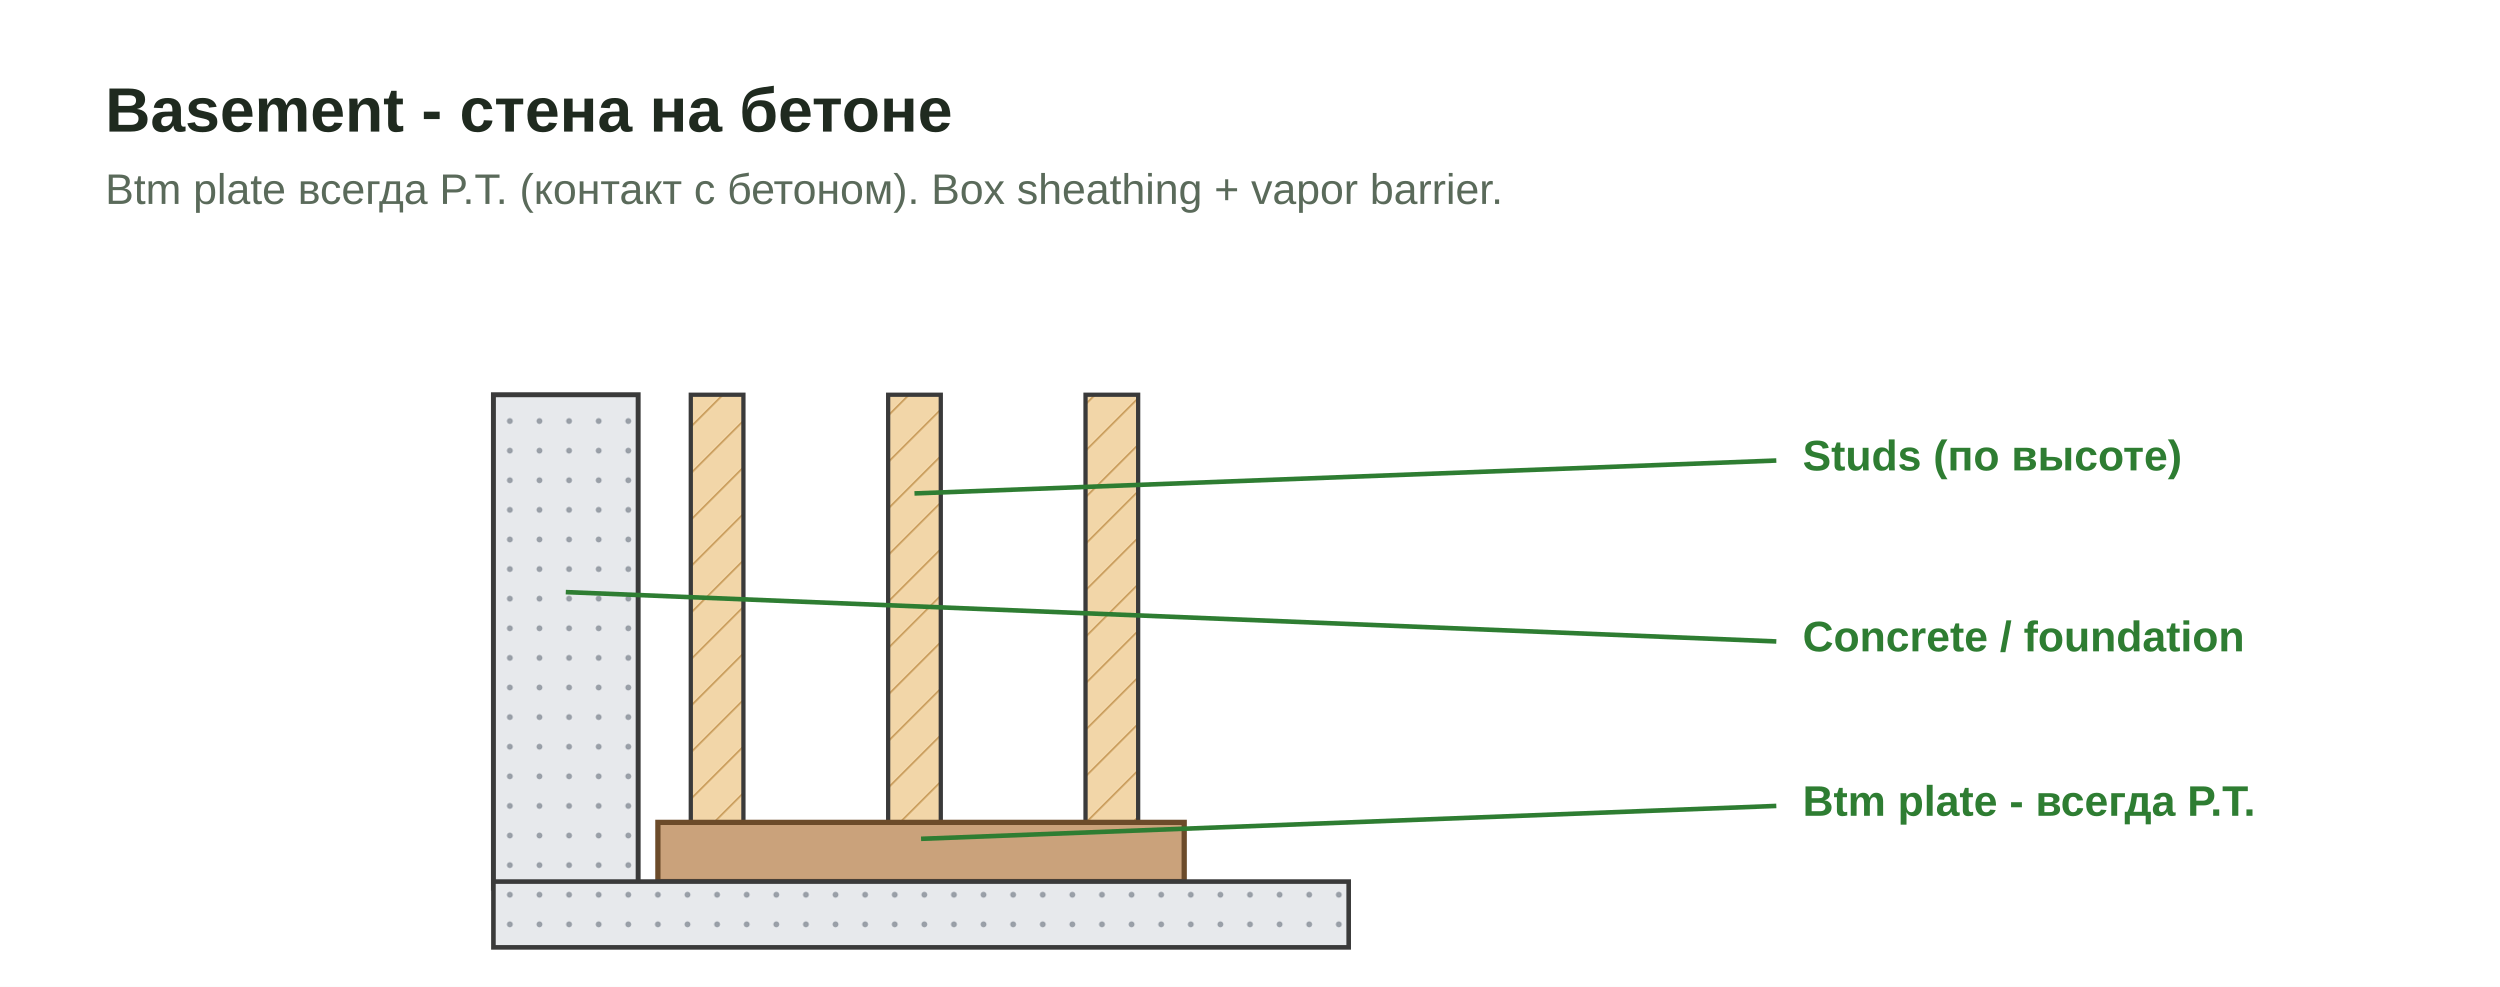
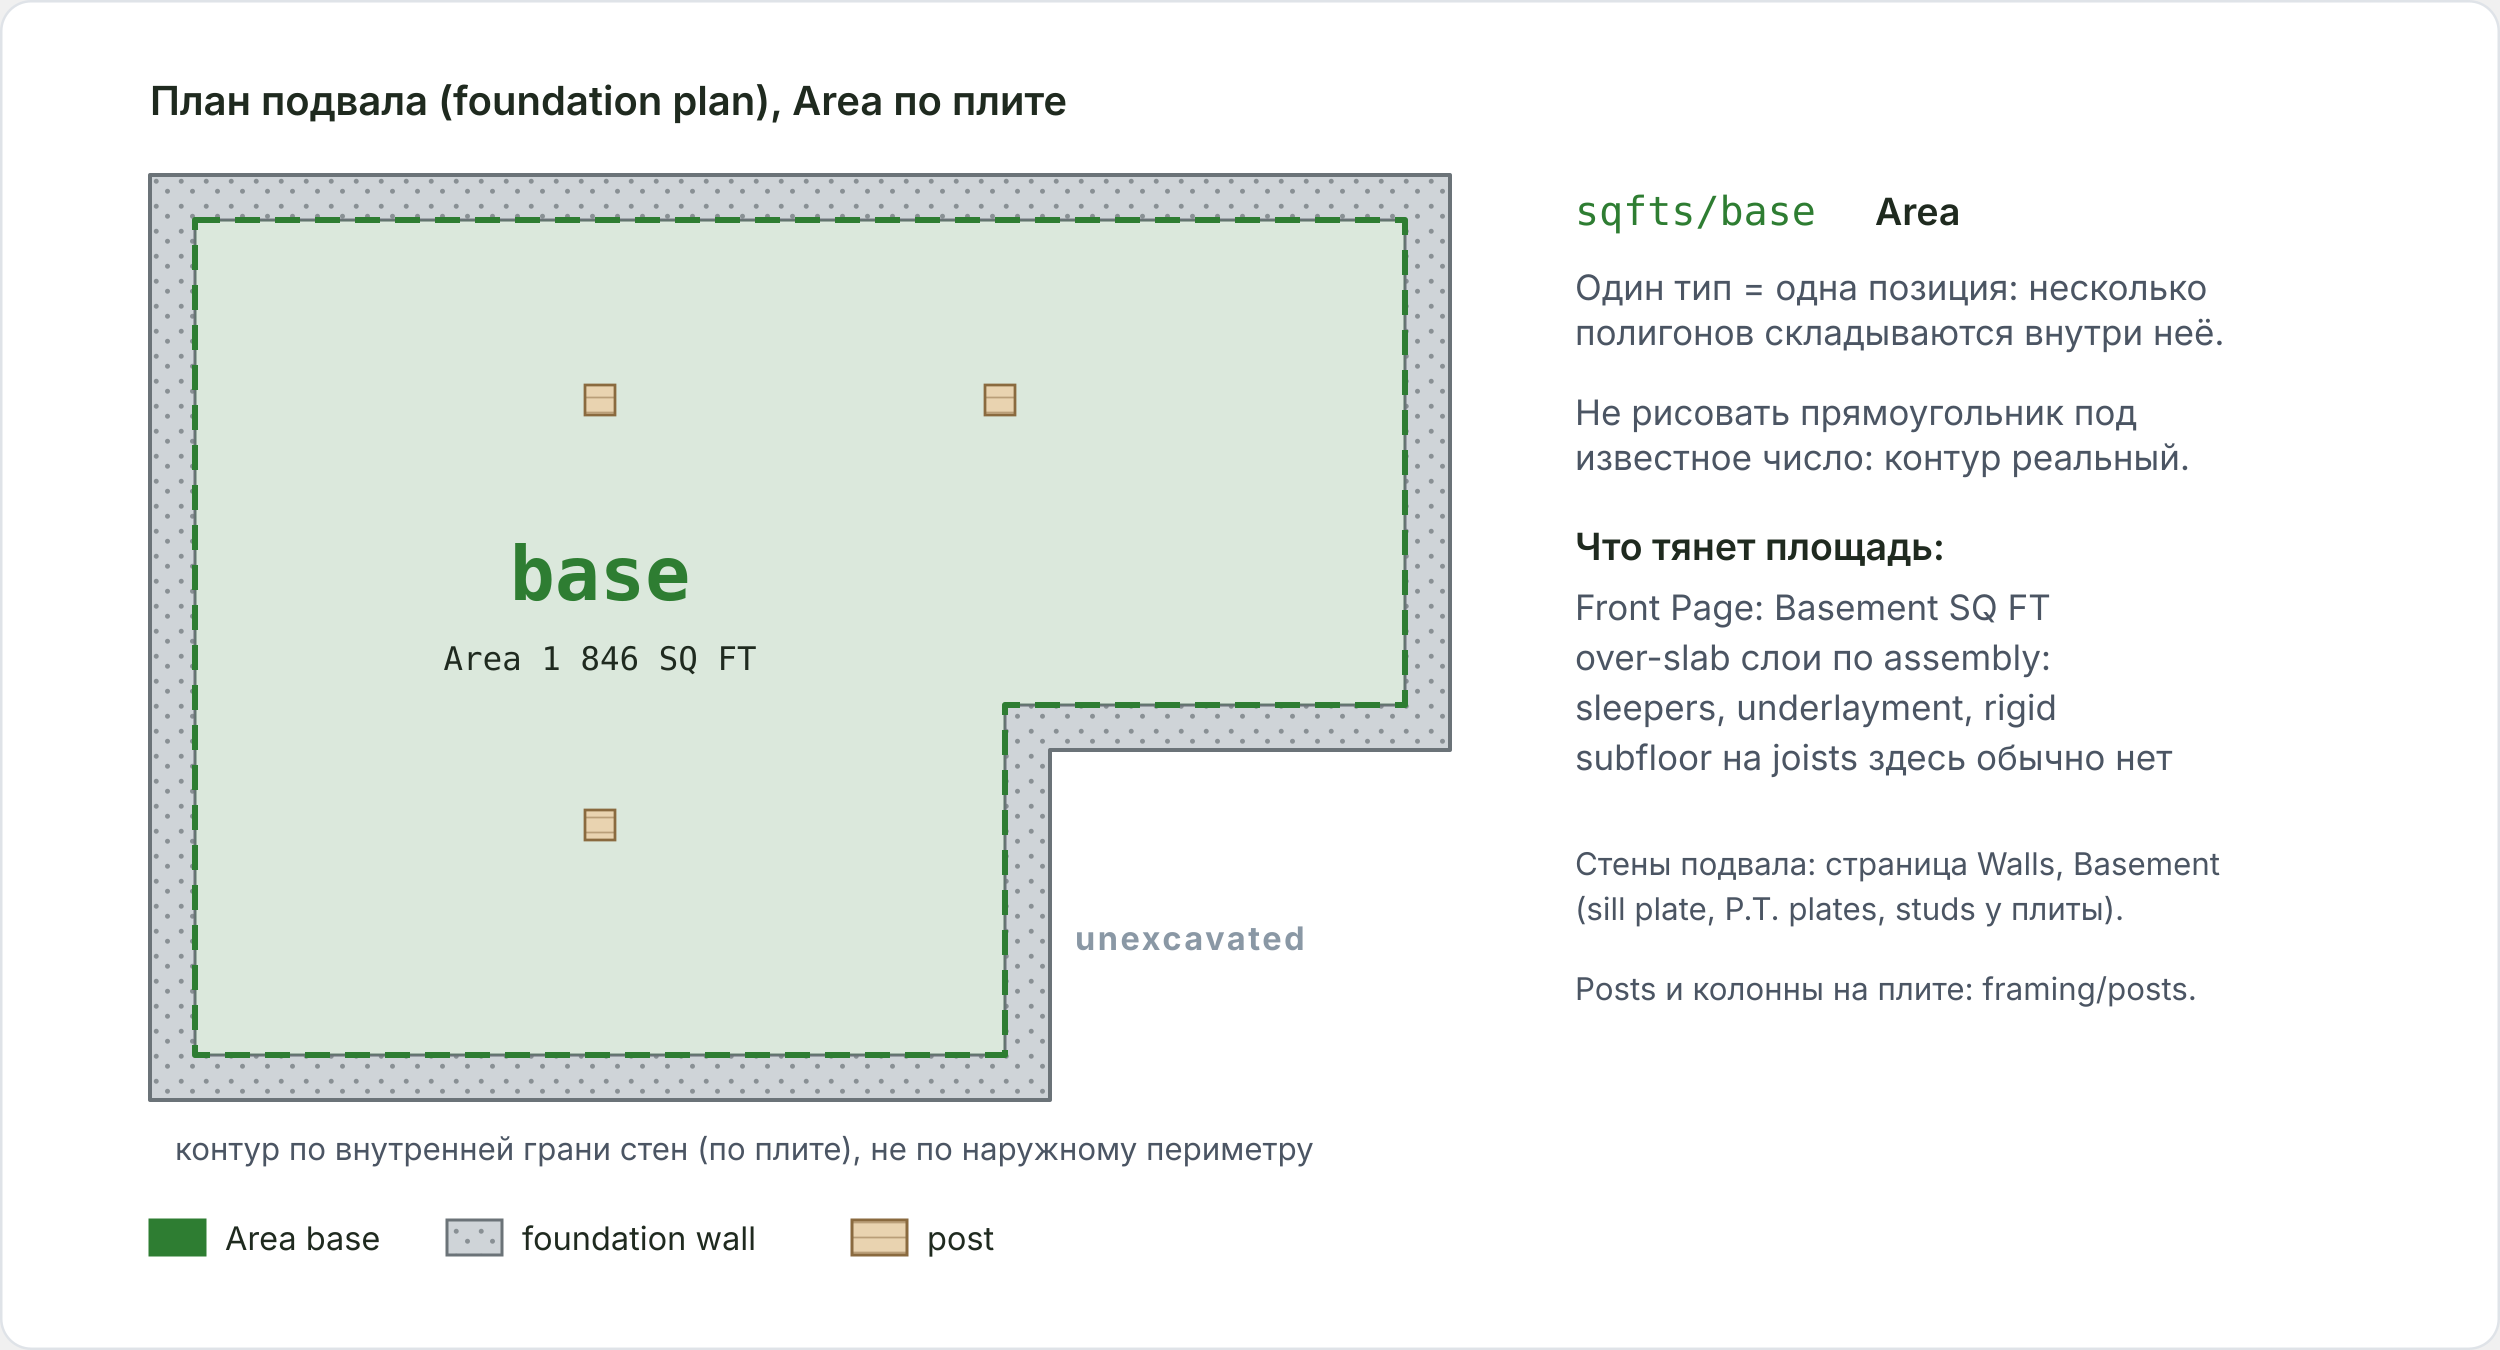
- <svg xmlns="http://www.w3.org/2000/svg" viewBox="0 0 760 300" role="img" aria-labelledby="t">
+ <svg xmlns="http://www.w3.org/2000/svg" viewBox="0 0 1000 540" role="img" aria-labelledby="t d">
  <defs>
-     <pattern id="w" width="10" height="10" patternUnits="userSpaceOnUse" patternTransform="rotate(45)">
-       <rect width="10" height="10" fill="#f2d6a8" />
-       <line x1="0" y1="0" x2="0" y2="10" stroke="#c89b5a" stroke-width="1" />
+     <marker id="arr" markerWidth="10" markerHeight="10" refX="9" refY="5" orient="auto" markerUnits="userSpaceOnUse">
+       <path d="M0,1 L0,9 L10,5 z" fill="#2e7d32" />
+     </marker>
+     <marker id="arrInk" markerWidth="10" markerHeight="10" refX="9" refY="5" orient="auto" markerUnits="userSpaceOnUse">
+       <path d="M0,1 L0,9 L10,5 z" fill="#3a3f44" />
+     </marker>
+     <marker id="arrRed" markerWidth="10" markerHeight="10" refX="9" refY="5" orient="auto" markerUnits="userSpaceOnUse">
+       <path d="M0,1 L0,9 L10,5 z" fill="#c62828" />
+     </marker>
+     <marker id="dot" markerWidth="8" markerHeight="8" refX="4" refY="4" markerUnits="userSpaceOnUse">
+       <circle cx="4" cy="4" r="3" fill="#2e7d32" />
+     </marker>
+     <marker id="tick" markerWidth="8" markerHeight="8" refX="4" refY="4" orient="auto" markerUnits="userSpaceOnUse">
+       <path d="M4,0 L4,8" stroke="#3a3f44" stroke-width="1.4" />
+     </marker>
+     <pattern id="wood" width="12" height="12" patternUnits="userSpaceOnUse" patternTransform="rotate(45)">
+       <rect width="12" height="12" fill="#e9d3b0" />
+       <line x1="0" y1="0" x2="0" y2="12" stroke="#8a6a3f" stroke-width="0.9" opacity="0.55" />
    </pattern>
-     <pattern id="c" width="9" height="9" patternUnits="userSpaceOnUse">
-       <rect width="9" height="9" fill="#e7e9ec" />
-       <circle cx="2" cy="2" r="0.9" fill="#9aa0a8" />
+     <pattern id="pt" width="12" height="12" patternUnits="userSpaceOnUse" patternTransform="rotate(45)">
+       <rect width="12" height="12" fill="#cfa26a" />
+       <line x1="0" y1="0" x2="0" y2="12" stroke="#6c4b2a" stroke-width="1" opacity="0.6" />
    </pattern>
-     <style>.t{font:700 19px "Segoe UI",Arial,sans-serif;fill:#1f2a1f}.s{font:400 13px "Segoe UI",Arial,sans-serif;fill:#5a6a5a}.l{font:600 13px "Segoe UI",Arial,sans-serif;fill:#2e7d32}</style>
+     <pattern id="conc" width="10" height="10" patternUnits="userSpaceOnUse">
+       <rect width="10" height="10" fill="#cfd4d8" />
+       <circle cx="2.5" cy="2.5" r="1" fill="#6b7378" opacity="0.7" />
+       <circle cx="7" cy="6.5" r="1" fill="#6b7378" opacity="0.7" />
+     </pattern>
+     <pattern id="sheath" width="7" height="7" patternUnits="userSpaceOnUse">
+       <rect width="7" height="7" fill="#c9b27c" />
+       <circle cx="2" cy="2" r="0.8" fill="#7a6a3c" opacity="0.6" />
+       <circle cx="5" cy="5" r="0.8" fill="#7a6a3c" opacity="0.6" />
+     </pattern>
+     <pattern id="batt" width="20" height="16" patternUnits="userSpaceOnUse">
+       <rect width="20" height="16" fill="#fdf6e3" />
+       <path d="M0,8 Q5,0 10,8 T20,8" fill="none" stroke="#caa64a" stroke-width="1.2" />
+     </pattern>
+     <pattern id="rigid" width="8" height="8" patternUnits="userSpaceOnUse">
+       <rect width="8" height="8" fill="#fbe9c6" />
+       <path d="M0,8 L8,0" stroke="#d9a441" stroke-width="0.8" />
+     </pattern>
+     <pattern id="cmu" width="40" height="20" patternUnits="userSpaceOnUse">
+       <rect width="40" height="20" fill="#cfd4d8" />
+       <path d="M0,10 H40 M20,0 V10 M0,10 V20 M40,10 V20" stroke="#6b7378" stroke-width="1" fill="none" />
+     </pattern>
+     <pattern id="gyp" width="6" height="6" patternUnits="userSpaceOnUse">
+       <rect width="6" height="6" fill="#eef0f2" />
+     </pattern>
+     <pattern id="endgrain" width="6" height="6" patternUnits="userSpaceOnUse">
+       <rect width="6" height="6" fill="#e9d3b0" />
+       <path d="M0,3 H6" stroke="#8a6a3f" stroke-width="0.7" opacity="0.5" />
+     </pattern>
+     <pattern id="hatchRed" width="8" height="8" patternUnits="userSpaceOnUse" patternTransform="rotate(45)">
+       <rect width="8" height="8" fill="#fff" />
+       <line x1="0" y1="0" x2="0" y2="8" stroke="#c62828" stroke-width="1.2" opacity="0.6" />
+     </pattern>
+     <pattern id="hatchGrey" width="8" height="8" patternUnits="userSpaceOnUse" patternTransform="rotate(45)">
+       <rect width="8" height="8" fill="#f3f4f6" />
+       <line x1="0" y1="0" x2="0" y2="8" stroke="#9aa4ad" stroke-width="1" opacity="0.8" />
+     </pattern>
+     <style>
+       .ln{fill:none;stroke:#3a3f44;stroke-width:1.6;stroke-linejoin:round}
+       .thin{fill:none;stroke:#3a3f44;stroke-width:1.1}
+       .lab{font:600 16px Inter, "Segoe UI", Arial, sans-serif;fill:#1f2a1f}
+       .lab2{font:600 15px Inter, "Segoe UI", Arial, sans-serif;fill:#1f2a1f}
+       .note{font:400 14px Inter, "Segoe UI", Arial, sans-serif;fill:#4b5563}
+       .small{font:400 12.5px Inter, "Segoe UI", Arial, sans-serif;fill:#4b5563}
+       .mono{font:500 14px "JetBrains Mono", Consolas, monospace;fill:#2e7d32}
+       .mono2{font:500 13px "JetBrains Mono", Consolas, monospace;fill:#1f2a1f}
+       .side{font:700 13px Inter, "Segoe UI", Arial, sans-serif;fill:#8a98a5;letter-spacing:1px}
+       .lead{stroke:#2e7d32;stroke-width:1.5;fill:none;marker-end:url(#arr)}
+       .leadInk{stroke:#3a3f44;stroke-width:1.3;fill:none;marker-end:url(#arrInk)}
+       .leadRed{stroke:#c62828;stroke-width:1.5;fill:none;marker-end:url(#arrRed)}
+       .dim{stroke:#3a3f44;stroke-width:1.1;fill:none;marker-start:url(#tick);marker-end:url(#tick)}
+       .dimt{font:500 13px Inter, "Segoe UI", Arial, sans-serif;fill:#1f2a1f}
+       .numc{fill:#2e7d32;stroke:#fff;stroke-width:1.5}
+       .numt{font:700 13px Inter, "Segoe UI", Arial, sans-serif;fill:#fff;text-anchor:middle}
+       .h{font:700 15px Inter, "Segoe UI", Arial, sans-serif;fill:#1f2a1f}
+       .red{font:600 14px Inter, "Segoe UI", Arial, sans-serif;fill:#c62828}
+       .green{font:600 14px Inter, "Segoe UI", Arial, sans-serif;fill:#2e7d32}
+       .cap{font:400 13px Inter, "Segoe UI", Arial, sans-serif;fill:#1f2a1f}
+     </style>
  </defs>
-   <rect width="760" height="300" fill="#fff" />
-   <text class="t" x="32" y="40">Basement - стена на бетоне</text>
-   <text class="s" x="32" y="62">Btm plate всегда P.T. (контакт с бетоном). Box sheathing + vapor barrier.</text>
-   <rect x="150" y="120" width="44" height="150" fill="url(#c)" stroke="#3a3a3a" stroke-width="1.5" />
-   <g fill="url(#w)" stroke="#3a3a3a" stroke-width="1.3">
-     <rect x="210" y="120" width="16" height="130" />
-     <rect x="270" y="120" width="16" height="130" />
-     <rect x="330" y="120" width="16" height="130" />
-   </g>
-   <rect x="200" y="250" width="160" height="18" fill="#caa27b" stroke="#6c4b2a" stroke-width="1.6" />
-   <rect x="150" y="268" width="260" height="20" fill="url(#c)" stroke="#3a3a3a" stroke-width="1.4" />
-   <line x1="280" y1="255" x2="540" y2="245" stroke="#2e7d32" stroke-width="1.4" />
-   <text class="l" x="548" y="248">Btm plate - всегда P.T.</text>
-   <line x1="278" y1="150" x2="540" y2="140" stroke="#2e7d32" stroke-width="1.4" />
-   <text class="l" x="548" y="143">Studs (по высоте)</text>
-   <line x1="172" y1="180" x2="540" y2="195" stroke="#2e7d32" stroke-width="1.4" />
-   <text class="l" x="548" y="198">Concrete / foundation</text>
+   <rect x="0.5" y="0.5" width="999" height="539" rx="12" fill="#ffffff" stroke="#dfe3e8" />
+   <text class="lab" x="60" y="46">План подвала (foundation plan), Area по плите</text>
+   <polygon points="60.0,70.0 580.0,70.0 580.0,300.0 420.0,300.0 420.0,440.0 60.0,440.0" fill="url(#conc)" stroke="#6b7378" stroke-width="1.6" stroke-linejoin="round" />
+   <polygon points="78.0,88.0 562.0,88.0 562.0,282.0 402.0,282.0 402.0,422.0 78.0,422.0" fill="#fbfbfc" stroke="#6b7378" stroke-width="1.2" stroke-linejoin="round" />
+   <polygon points="78.0,88.0 562.0,88.0 562.0,282.0 402.0,282.0 402.0,422.0 78.0,422.0" fill="#2e7d32" stroke="#2e7d32" stroke-width="2.4" stroke-linejoin="round" fill-opacity="0.16" stroke-dasharray="10 6" />
+   <text class="mono" x="240" y="240" text-anchor="middle" style="font-size:30px;font-weight:700">base</text>
+   <text class="mono2" x="240" y="268" text-anchor="middle">Area  1 846 SQ FT</text>
+   <rect x="234" y="154" width="12" height="12" fill="url(#endgrain)" stroke="#8a6a3f" stroke-width="1.1" />
+   <rect x="394" y="154" width="12" height="12" fill="url(#endgrain)" stroke="#8a6a3f" stroke-width="1.1" />
+   <rect x="234" y="324" width="12" height="12" fill="url(#endgrain)" stroke="#8a6a3f" stroke-width="1.1" />
+   <text class="side" x="430" y="380">unexcavated</text>
+   <text class="small" x="70" y="464">контур по внутренней грани стен (по плите), не по наружному периметру</text>
+   <text class="mono" x="630" y="90" style="font-size:16px">sqfts/base</text>
+   <text class="lab2" x="750" y="90" fill="#1e88e5">Area</text>
+   <text class="note" x="630" y="120">Один тип = одна позиция: несколько</text>
+   <text class="note" x="630" y="138">полигонов складываются внутри неё.</text>
+   <text class="note" x="630" y="170">Не рисовать прямоугольник под</text>
+   <text class="note" x="630" y="188">известное число: контур реальный.</text>
+   <text class="lab2" x="630" y="224">Что тянет площадь:</text>
+   <text class="note" x="630" y="248">Front Page: Basement SQ FT</text>
+   <text class="note" x="630" y="268">over-slab слои по assembly:</text>
+   <text class="note" x="630" y="288">   sleepers, underlayment, rigid</text>
+   <text class="note" x="630" y="308">subfloor на joists здесь обычно нет</text>
+   <text class="small" x="630" y="350">Стены подвала: страница Walls, Basement</text>
+   <text class="small" x="630" y="368">(sill plate, P.T. plates, studs у плиты).</text>
+   <text class="small" x="630" y="400">Posts и колонны на плите: framing/posts.</text>
+   <rect x="60" y="488" width="22" height="14" fill="#2e7d32" stroke="#2e7d32" stroke-width="1.2" />
+   <text class="cap" x="90" y="500">Area base</text>
+   <rect x="178.8" y="488" width="22" height="14" fill="url(#conc)" stroke="#6b7378" stroke-width="1.2" />
+   <text class="cap" x="208.8" y="500">foundation wall</text>
+   <rect x="340.8" y="488" width="22" height="14" fill="url(#endgrain)" stroke="#8a6a3f" stroke-width="1.2" />
+   <text class="cap" x="370.8" y="500">post</text>
</svg>
